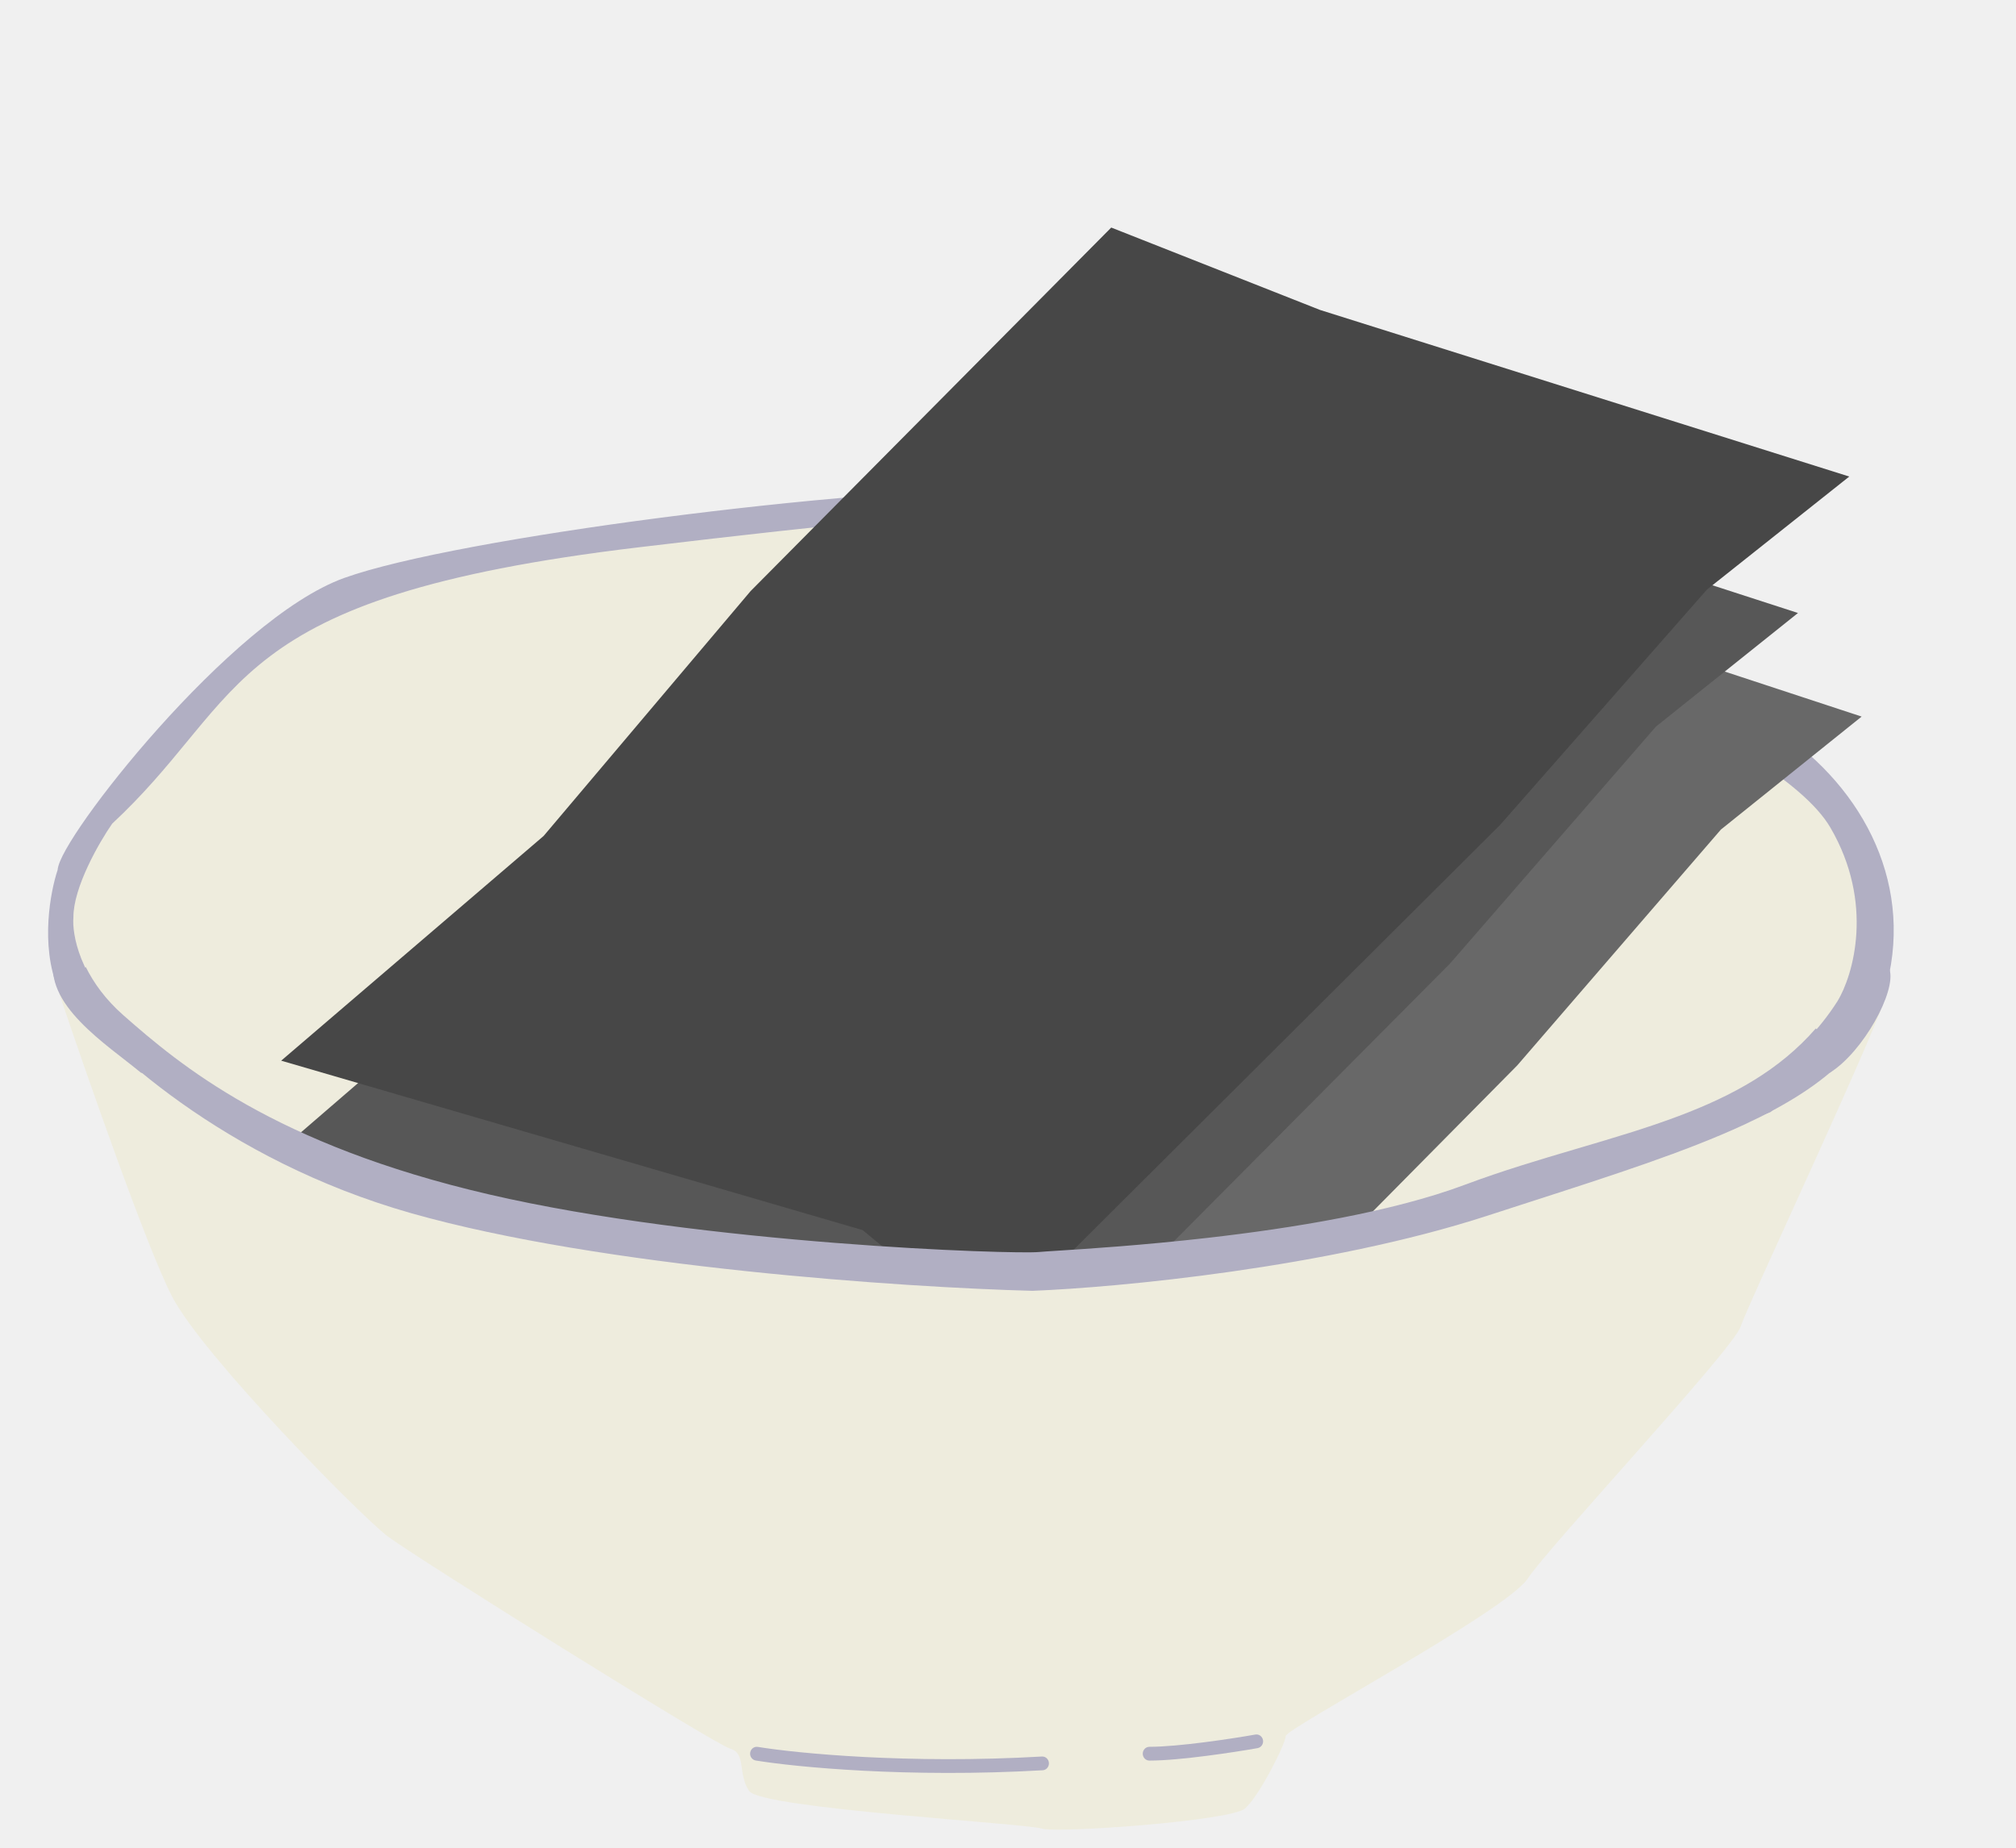
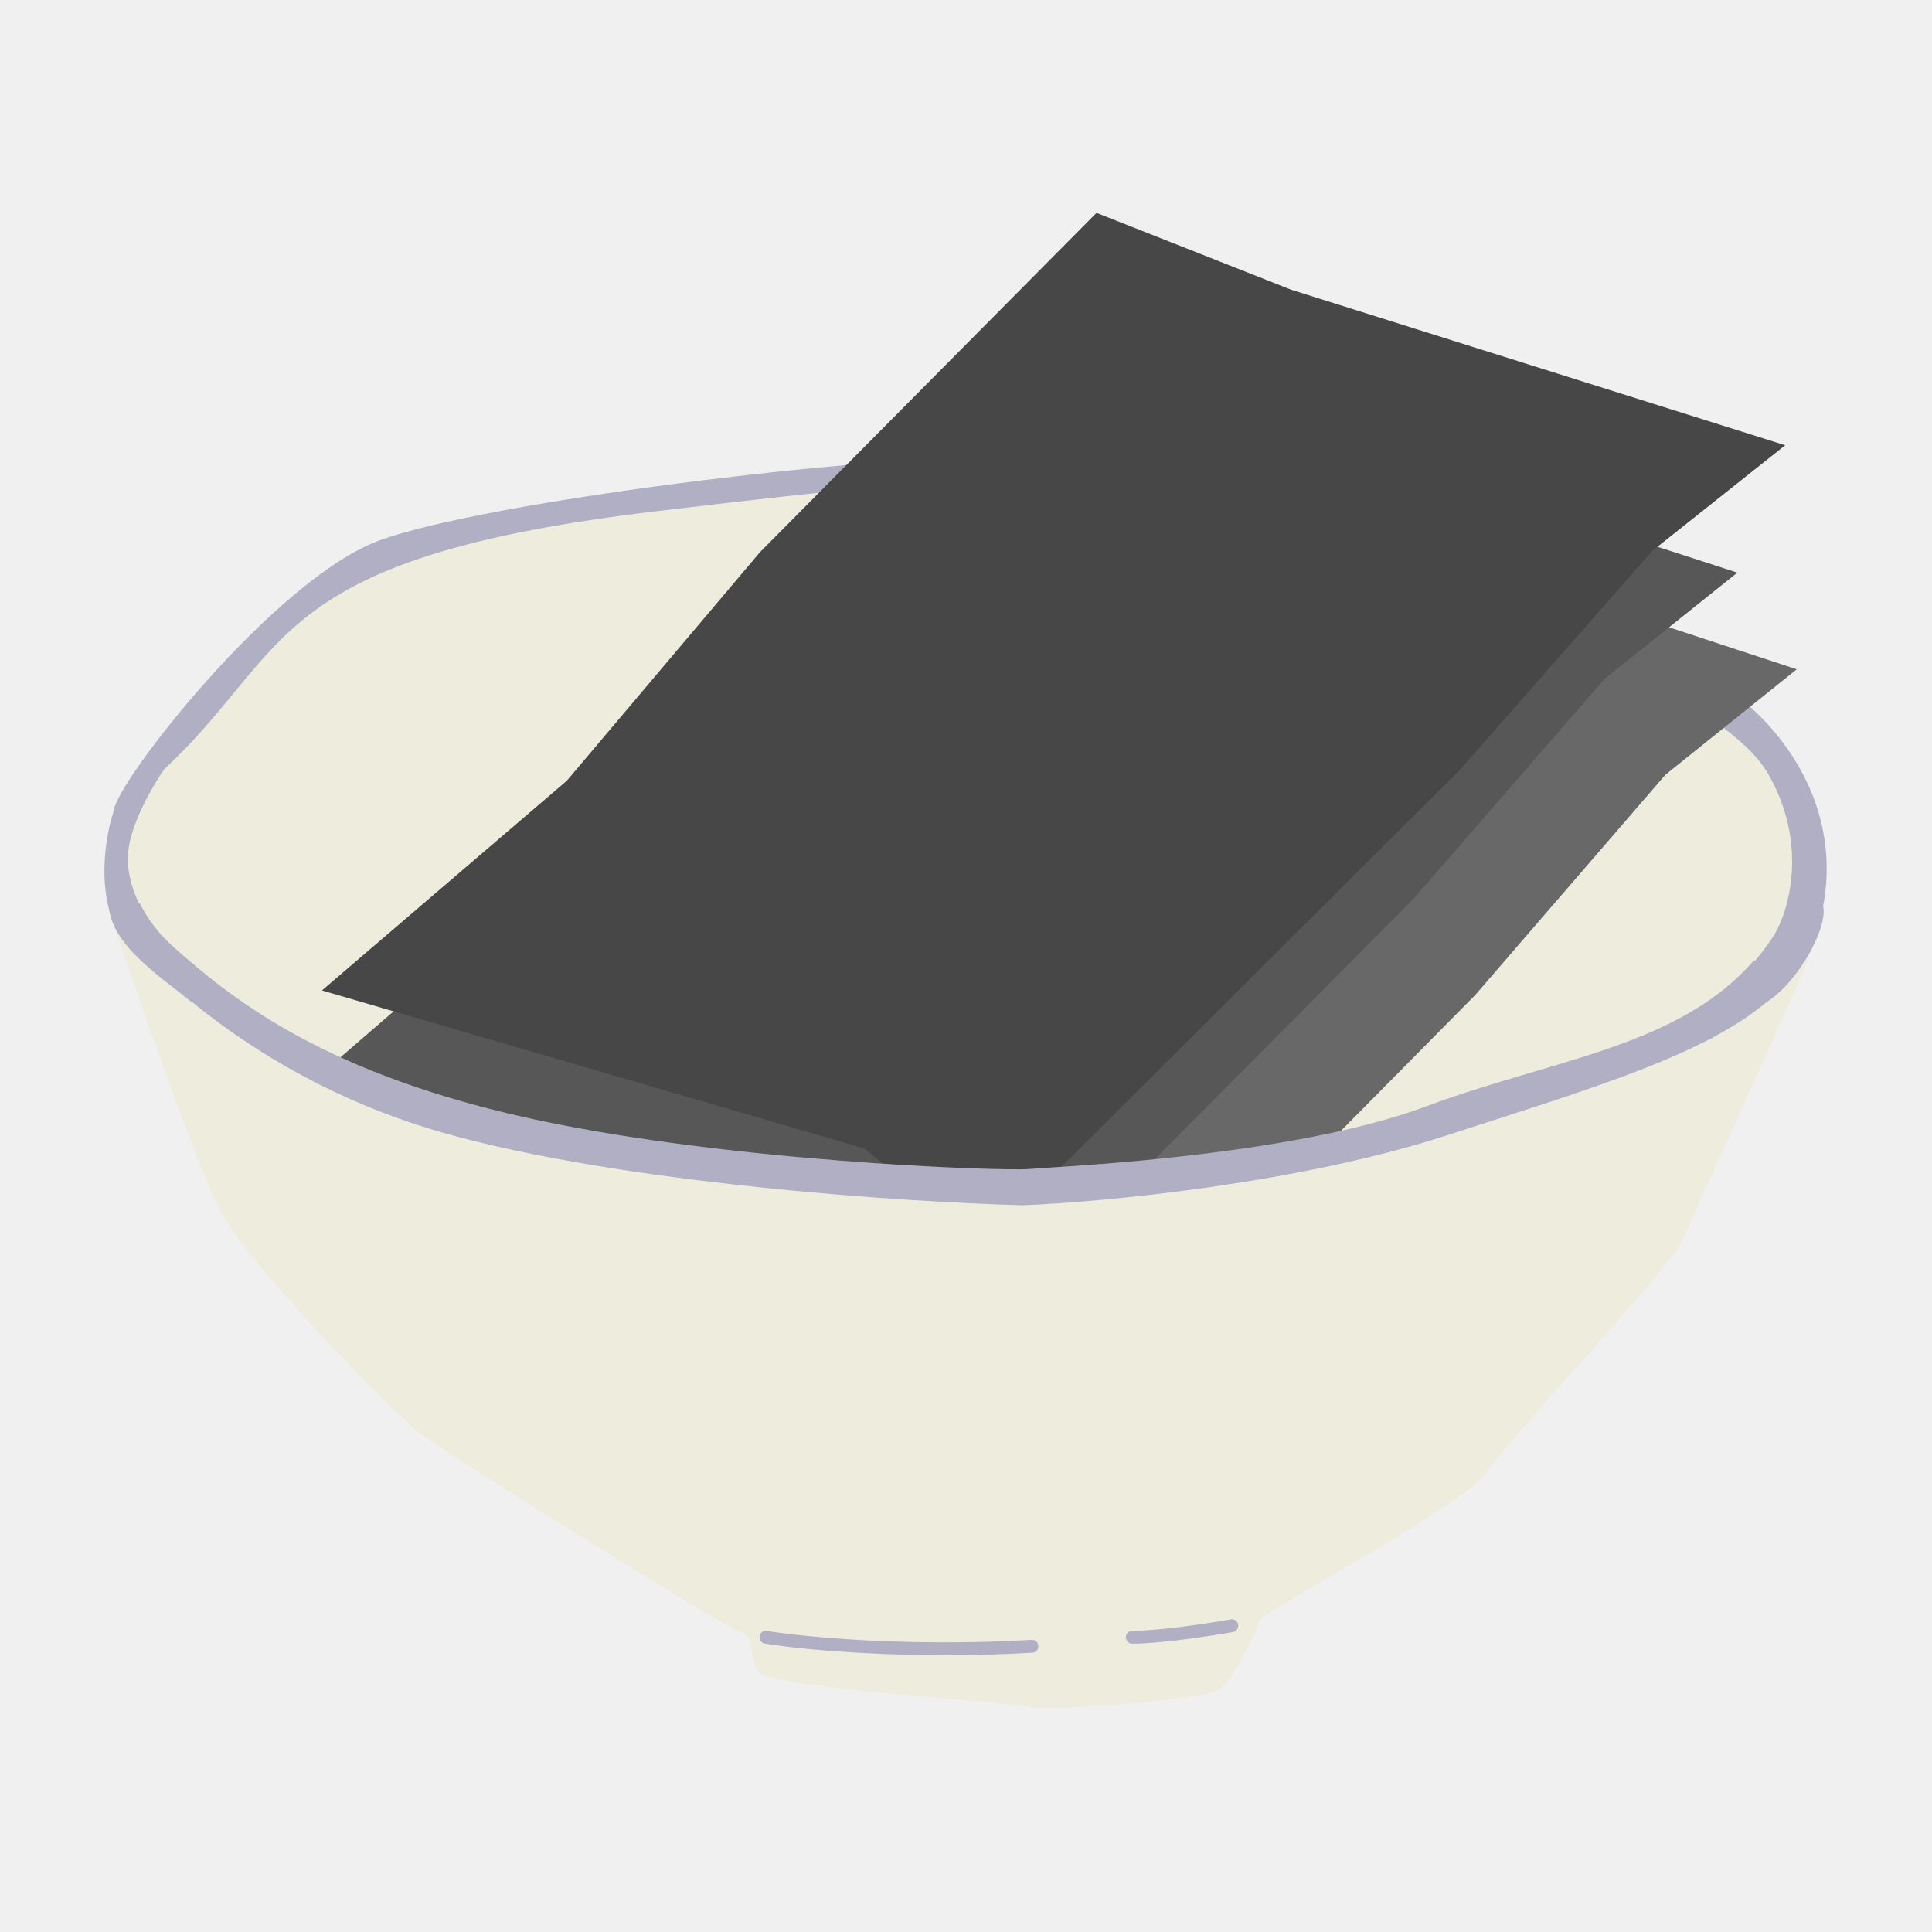
- <svg xmlns="http://www.w3.org/2000/svg" width="108" height="99" viewBox="0 0 108 99" fill="none">
-   <path d="M9.218 69.466C7.883 66.897 4.642 57.6 3.188 53.273L2.931 51.935L3.188 51.667L3.829 52.604L8.448 57.02L15.376 61.169L26.025 64.916L44.756 67.191L61.691 67.726L73.879 65.585C78.968 64.202 90.07 60.981 93.765 59.161C97.46 57.341 99.838 53.853 100.565 52.336C100.779 52.203 101.181 52.176 101.078 53.139C100.95 54.344 93.637 69.868 93.252 71.072C92.867 72.276 82.988 82.849 81.834 84.588C80.679 86.328 68.876 92.618 68.876 93.019C68.876 93.421 67.464 96.231 66.695 96.9C65.925 97.569 56.559 98.238 55.789 97.971C55.02 97.703 40.779 96.9 40.137 95.963C39.496 95.027 40.009 93.956 39.111 93.688C38.213 93.421 22.176 83.384 20.764 82.313C19.353 81.243 10.886 72.678 9.218 69.466Z" fill="#EEECDD" />
-   <path d="M22.125 64.743C11.954 61.854 5.428 55.605 3.437 52.842C2.521 50.595 3.055 47.805 3.437 46.69C3.437 45.219 12.59 33.452 18.565 31.312C24.54 29.173 45.389 26.498 55.306 26.498C65.222 26.498 91.029 36.527 95.479 39.737C99.928 42.946 102.344 48.161 100.437 53.644C98.53 59.127 90.266 61.4 79.587 64.876C71.044 67.658 59.84 68.71 55.306 68.888C48.483 68.71 32.295 67.631 22.125 64.743Z" fill="#B1AFC3" />
-   <path fill-rule="evenodd" clip-rule="evenodd" d="M35.413 27.737C42.618 26.8 50.326 26.129 55.306 26.129C57.829 26.129 61.336 26.765 65.225 27.757C69.121 28.751 73.426 30.108 77.556 31.565C81.687 33.021 85.647 34.579 88.856 35.974C92.052 37.364 94.534 38.606 95.681 39.434C100.226 42.712 102.746 48.089 100.77 53.769C99.765 56.66 97.102 58.653 93.446 60.349C90.329 61.795 86.416 63.057 82.038 64.47C81.27 64.717 80.488 64.97 79.694 65.228C71.107 68.024 59.866 69.078 55.319 69.257L55.308 69.257L55.297 69.257C48.471 69.078 32.246 67.999 22.031 65.098C11.781 62.187 5.189 55.888 3.153 53.062L3.127 53.026L3.11 52.985C2.623 51.791 2.527 50.469 2.596 49.318C2.663 48.199 2.887 47.213 3.085 46.617C3.099 46.467 3.153 46.305 3.214 46.154C3.291 45.967 3.4 45.75 3.535 45.509C3.806 45.027 4.195 44.427 4.674 43.749C5.635 42.393 6.975 40.706 8.5 39.001C10.026 37.295 11.742 35.565 13.457 34.124C15.167 32.687 16.898 31.519 18.45 30.963C21.477 29.879 28.22 28.672 35.413 27.737ZM35.502 28.469C28.298 29.405 21.628 30.605 18.681 31.661C17.245 32.175 15.591 33.28 13.904 34.697C12.222 36.111 10.53 37.815 9.02 39.503C7.511 41.191 6.189 42.855 5.246 44.186C4.774 44.852 4.401 45.429 4.148 45.881C4.021 46.107 3.928 46.295 3.868 46.443C3.837 46.517 3.817 46.576 3.805 46.621C3.799 46.644 3.795 46.661 3.793 46.674C3.792 46.685 3.792 46.69 3.792 46.69L3.792 46.69V46.754L3.771 46.814C3.591 47.339 3.369 48.281 3.305 49.364C3.241 50.434 3.332 51.614 3.747 52.657C5.725 55.377 12.173 61.534 22.218 64.387C32.339 67.261 48.478 68.34 55.303 68.519C59.832 68.34 70.989 67.289 79.481 64.525C80.281 64.264 81.066 64.011 81.835 63.763C86.217 62.349 90.082 61.102 93.157 59.675C96.779 57.995 99.202 56.11 100.103 53.518C101.941 48.233 99.631 43.18 95.276 40.039C94.199 39.263 91.786 38.047 88.582 36.654C85.39 35.266 81.445 33.715 77.328 32.263C73.211 30.811 68.927 29.461 65.056 28.473C61.178 27.485 57.74 26.867 55.306 26.867C50.369 26.867 42.695 27.533 35.502 28.469Z" fill="#B1AFC3" />
-   <path d="M6.381 54.773C3.935 52.622 3.493 50.112 3.578 49.127C3.578 47.406 5.022 44.914 5.744 43.883C13.133 37.027 11.604 31.65 34.153 28.961C56.702 26.272 57.594 26.675 67.785 29.633C77.977 32.591 95.303 38.909 98.36 44.152C100.806 48.347 99.634 52.353 98.742 53.832C94.538 60.419 86.513 60.957 78.614 63.915C70.716 66.872 57.084 67.41 55.683 67.544C54.282 67.679 37.72 67.141 26.127 64.452C14.534 61.764 9.438 57.462 6.381 54.773Z" fill="#EEECDD" />
-   <path fill-rule="evenodd" clip-rule="evenodd" d="M67.403 29.139C67.56 29.185 67.719 29.231 67.881 29.278C72.987 30.76 79.881 33.083 85.885 35.696C88.887 37.001 91.675 38.383 93.909 39.771C96.128 41.151 97.851 42.568 98.664 43.961C101.194 48.3 99.99 52.458 99.043 54.028L99.038 54.036L99.038 54.036C96.876 57.424 93.736 59.241 90.185 60.581C88.449 61.236 86.603 61.781 84.72 62.336L84.597 62.373C82.667 62.942 80.696 63.527 78.734 64.261C74.743 65.756 69.325 66.633 64.751 67.155C61.255 67.553 58.199 67.748 56.664 67.846C56.196 67.876 55.87 67.897 55.716 67.912C55.337 67.948 54.013 67.938 52.091 67.865C50.156 67.791 47.587 67.652 44.7 67.425C38.929 66.971 31.871 66.162 26.05 64.812C14.385 62.107 9.239 57.769 6.152 55.054C3.631 52.838 3.134 50.226 3.223 49.11C3.228 48.166 3.618 47.057 4.071 46.085C4.533 45.096 5.085 44.197 5.457 43.666L5.479 43.635L5.508 43.608C7.163 42.072 8.364 40.613 9.507 39.225C9.625 39.082 9.743 38.939 9.86 38.797C11.11 37.284 12.339 35.857 14.055 34.561C17.491 31.966 22.82 29.941 34.113 28.595C45.38 27.251 51.267 26.676 55.614 26.811C59.84 26.943 62.61 27.747 67.403 29.139ZM55.593 27.548C51.308 27.415 45.476 27.982 34.194 29.327C22.937 30.669 17.757 32.677 14.472 35.158C12.828 36.399 11.644 37.77 10.398 39.278C10.281 39.419 10.164 39.562 10.045 39.706C8.91 41.085 7.687 42.571 6.009 44.132C5.659 44.636 5.142 45.482 4.71 46.407C4.264 47.363 3.933 48.353 3.933 49.127V49.143L3.932 49.159C3.857 50.024 4.251 52.417 6.61 54.491C9.638 57.154 14.683 61.42 26.204 64.093C31.976 65.431 38.995 66.236 44.754 66.689C47.631 66.916 50.191 67.054 52.117 67.128C54.056 67.201 55.328 67.208 55.65 67.177C55.83 67.16 56.186 67.137 56.687 67.105C58.244 67.006 61.208 66.817 64.673 66.422C69.24 65.901 74.587 65.031 78.494 63.568C80.482 62.823 82.476 62.232 84.403 61.663L84.514 61.63C86.406 61.072 88.231 60.534 89.943 59.888C93.428 58.573 96.403 56.828 98.444 53.632C99.281 52.241 100.417 48.39 98.057 44.343C97.341 43.115 95.751 41.776 93.544 40.404C91.351 39.041 88.597 37.675 85.611 36.376C79.641 33.779 72.776 31.464 67.69 29.988C67.538 29.944 67.389 29.901 67.241 29.858C62.425 28.459 59.732 27.677 55.593 27.548Z" fill="#B1AFC3" />
-   <path fill-rule="evenodd" clip-rule="evenodd" d="M40.189 93.999C40.22 93.798 40.401 93.661 40.595 93.693C42.677 94.035 48.661 94.622 55.818 94.208C56.014 94.197 56.181 94.353 56.192 94.556C56.203 94.759 56.053 94.933 55.857 94.945C48.651 95.362 42.616 94.772 40.484 94.421C40.291 94.389 40.158 94.201 40.189 93.999Z" fill="#B1AFC3" />
-   <path fill-rule="evenodd" clip-rule="evenodd" d="M67.661 93.332C67.694 93.533 67.564 93.724 67.371 93.758C66.128 93.978 63.209 94.425 61.574 94.425C61.378 94.425 61.219 94.26 61.219 94.057C61.219 93.853 61.378 93.688 61.574 93.688C63.141 93.688 66.004 93.252 67.251 93.031C67.445 92.997 67.628 93.132 67.661 93.332Z" fill="#B1AFC3" />
-   <path d="M41.179 44.01L60.237 24.501L71.413 29.078L99.73 38.394L92.19 44.448L81.279 57.086L54.259 84.411L47.474 78.701L16.375 69.206L30.261 57.17L41.179 44.01Z" fill="#686868" />
-   <path d="M37.325 38.681L56.587 19.07L67.829 23.615L96.321 32.844L88.706 38.936L77.674 51.633L50.366 79.101L43.55 73.406L12.257 64.007L26.284 51.901L37.325 38.681Z" fill="#575757" />
-   <path d="M40.209 31.672L59.531 12.192L70.714 16.606L99.068 25.533L91.439 31.594L80.363 44.198L52.972 71.485L46.211 65.907L15.064 56.83L29.122 44.791L40.209 31.672Z" fill="#474747" />
-   <path d="M9.218 69.371C7.883 66.801 4.642 57.505 3.188 53.178L2.931 51.839L3.188 51.572L3.829 52.509L8.448 56.925L15.376 61.073L26.025 64.82L44.756 67.096L61.691 67.631L73.879 65.49C78.968 64.107 90.07 60.886 93.765 59.066C97.46 57.246 99.838 53.758 100.565 52.241C100.779 52.107 101.181 52.08 101.078 53.044C100.95 54.248 93.637 69.772 93.252 70.976C92.867 72.181 82.988 82.753 81.834 84.493C80.679 86.233 68.876 92.522 68.876 92.924C68.876 93.325 67.464 96.136 66.695 96.805C65.925 97.474 56.559 98.143 55.789 97.875C55.02 97.608 40.779 96.805 40.137 95.868C39.496 94.931 40.009 93.861 39.111 93.593C38.213 93.325 22.176 83.288 20.764 82.218C19.353 81.147 10.886 72.582 9.218 69.371Z" fill="#EEECDD" />
-   <path fill-rule="evenodd" clip-rule="evenodd" d="M40.189 93.904C40.22 93.703 40.401 93.566 40.595 93.597C42.677 93.939 48.661 94.527 55.818 94.113C56.014 94.102 56.181 94.257 56.192 94.46C56.203 94.664 56.053 94.838 55.857 94.849C48.651 95.266 42.616 94.676 40.484 94.326C40.291 94.294 40.158 94.105 40.189 93.904Z" fill="#B1AFC3" />
-   <path fill-rule="evenodd" clip-rule="evenodd" d="M67.661 93.237C67.694 93.438 67.564 93.629 67.371 93.663C66.128 93.883 63.209 94.331 61.574 94.331C61.378 94.331 61.219 94.165 61.219 93.962C61.219 93.758 61.378 93.593 61.574 93.593C63.141 93.593 66.004 93.157 67.251 92.936C67.445 92.902 67.628 93.037 67.661 93.237Z" fill="#B1AFC3" />
-   <path fill-rule="evenodd" clip-rule="evenodd" d="M4.598 51.814L4.065 52.344C4.518 53.203 5.186 54.11 6.152 54.959C9.239 57.674 14.385 62.012 26.05 64.717C31.871 66.067 38.929 66.875 44.7 67.329C47.587 67.557 50.156 67.696 52.091 67.769C54.013 67.843 55.337 67.853 55.715 67.816C55.87 67.802 56.196 67.781 56.664 67.751L56.664 67.751C58.199 67.653 61.255 67.458 64.751 67.059C69.325 66.538 74.743 65.661 78.734 64.166C80.696 63.432 82.667 62.847 84.597 62.277L84.72 62.241C86.603 61.685 88.449 61.141 90.185 60.486C93.104 59.385 95.745 57.961 97.793 55.607L97.274 55.104C95.333 57.338 92.811 58.71 89.943 59.792C88.231 60.438 86.406 60.977 84.514 61.535L84.514 61.535L84.403 61.568C82.475 62.137 80.482 62.728 78.494 63.472C74.587 64.936 69.24 65.806 64.673 66.326C61.208 66.721 58.244 66.911 56.687 67.01C56.186 67.042 55.83 67.065 55.65 67.082C55.328 67.113 54.056 67.106 52.117 67.032C50.191 66.959 47.631 66.821 44.754 66.594C38.995 66.141 31.976 65.336 26.204 63.997C14.683 61.325 9.638 57.059 6.61 54.396C5.644 53.547 5.008 52.644 4.598 51.814Z" fill="#B1AFC3" />
-   <path fill-rule="evenodd" clip-rule="evenodd" d="M3.79 52.619L3.274 53.132C5.442 56.032 11.976 62.147 22.031 65.003C32.246 67.904 48.471 68.983 55.297 69.161L55.308 69.162L55.319 69.161C59.867 68.982 71.107 67.929 79.694 65.133C80.488 64.874 81.27 64.622 82.038 64.374C86.416 62.962 90.33 61.7 93.447 60.254C95.684 59.216 97.549 58.067 98.89 56.669L98.371 56.166C97.127 57.456 95.365 58.556 93.157 59.58C90.082 61.007 86.217 62.254 81.836 63.667C81.066 63.916 80.281 64.169 79.482 64.429C70.989 67.194 59.832 68.245 55.304 68.424C48.478 68.245 32.339 67.166 22.219 64.292C12.244 61.459 5.816 55.368 3.79 52.619Z" fill="#B1AFC3" />
-   <path d="M3.641 53.32L4.706 52.582L8.254 56.27L13.577 59.957L22.448 63.644L36.288 66.225L49.417 67.331L61.483 66.963L74.257 65.119L85.258 61.8L93.774 58.482L97.323 55.532L98.388 56.638L94.839 59.588L87.032 62.538L73.903 66.594L62.192 68.438L54.385 68.806L37.352 67.7L23.513 65.119L14.996 62.169L9.319 58.113L3.641 53.32Z" fill="#B1AFC3" />
-   <path d="M2.931 51.203C2.222 53.784 5.77 55.996 7.545 57.471L8.964 57.84L6.835 55.996L3.996 51.94C3.878 51.08 3.351 49.676 2.931 51.203Z" fill="#B1AFC3" />
-   <path d="M101.226 51.941C101.601 53.108 99.807 56.365 98.033 57.472L96.258 57.103L98.033 54.891L99.807 52.309C100.162 51.941 100.942 51.056 101.226 51.941Z" fill="#B1AFC3" />
+ <svg xmlns="http://www.w3.org/2000/svg" width="112" height="112" viewBox="0 0 112 112" fill="none">
+   <g clip-path="url(#clip0_424_10349)">
+     <path d="M12.759 70.176C11.412 67.582 8.138 58.194 6.67 53.825L6.411 52.473L6.67 52.203L7.318 53.149L11.982 57.608L18.978 61.798L29.731 65.582L48.646 67.879L65.747 68.419L78.055 66.257C83.194 64.861 94.404 61.608 98.135 59.771C101.867 57.933 104.268 54.41 105.002 52.879C105.218 52.743 105.624 52.716 105.52 53.689C105.39 54.906 98.006 70.582 97.617 71.798C97.229 73.014 87.253 83.69 86.087 85.447C84.921 87.203 73.002 93.555 73.002 93.96C73.002 94.366 71.577 97.204 70.799 97.879C70.022 98.555 60.565 99.231 59.787 98.96C59.01 98.69 44.629 97.879 43.982 96.933C43.334 95.987 43.852 94.906 42.945 94.636C42.038 94.366 25.844 84.23 24.419 83.149C22.994 82.068 14.443 73.419 12.759 70.176Z" fill="#EEECDD" />
+     <path d="M25.793 65.407C15.522 62.49 8.932 56.18 6.921 53.389C5.997 51.12 6.536 48.303 6.921 47.177C6.921 45.692 16.164 33.809 22.198 31.648C28.232 29.488 49.285 26.787 59.299 26.787C69.312 26.787 95.372 36.915 99.866 40.156C104.359 43.396 106.798 48.663 104.872 54.199C102.947 59.735 94.602 62.031 83.819 65.542C75.192 68.35 63.877 69.413 59.299 69.593C52.409 69.413 36.063 68.323 25.793 65.407Z" fill="#B1AFC3" />
+     <path fill-rule="evenodd" clip-rule="evenodd" d="M39.212 28.038C46.486 27.092 54.27 26.415 59.299 26.415C61.847 26.415 65.388 27.057 69.315 28.059C73.25 29.062 77.597 30.433 81.767 31.903C85.939 33.374 89.938 34.947 93.178 36.356C96.406 37.76 98.911 39.014 100.07 39.849C104.659 43.16 107.204 48.59 105.209 54.325C104.194 57.245 101.505 59.257 97.813 60.97C94.666 62.43 90.714 63.705 86.293 65.131C85.518 65.381 84.728 65.636 83.926 65.897C75.255 68.72 63.904 69.784 59.312 69.965L59.301 69.965L59.29 69.965C52.397 69.785 36.013 68.695 25.698 65.766C15.347 62.826 8.691 56.465 6.635 53.612L6.608 53.576L6.591 53.534C6.1 52.328 6.003 50.993 6.073 49.831C6.14 48.7 6.367 47.705 6.567 47.103C6.581 46.951 6.635 46.788 6.697 46.636C6.774 46.447 6.884 46.227 7.021 45.984C7.294 45.498 7.687 44.891 8.171 44.207C9.141 42.838 10.494 41.135 12.035 39.412C13.575 37.69 15.309 35.943 17.04 34.488C18.767 33.037 20.514 31.858 22.081 31.296C25.139 30.201 31.947 28.983 39.212 28.038ZM39.301 28.777C32.026 29.723 25.291 30.935 22.315 32C20.865 32.52 19.195 33.635 17.491 35.067C15.793 36.494 14.084 38.215 12.56 39.919C11.035 41.624 9.7 43.305 8.748 44.649C8.272 45.321 7.896 45.904 7.64 46.36C7.512 46.588 7.418 46.778 7.356 46.927C7.326 47.002 7.306 47.062 7.293 47.108C7.287 47.13 7.284 47.148 7.282 47.16C7.28 47.172 7.28 47.177 7.28 47.177L7.28 47.177V47.241L7.259 47.302C7.078 47.832 6.853 48.783 6.788 49.877C6.723 50.958 6.816 52.149 7.235 53.202C9.232 55.949 15.743 62.167 25.887 65.047C36.107 67.95 52.404 69.039 59.297 69.22C63.87 69.039 75.136 67.978 83.712 65.186C84.519 64.924 85.312 64.668 86.089 64.417C90.513 62.99 94.416 61.73 97.521 60.29C101.179 58.593 103.625 56.689 104.535 54.072C106.392 48.735 104.059 43.633 99.661 40.461C98.574 39.677 96.136 38.45 92.901 37.043C89.678 35.641 85.695 34.075 81.537 32.609C77.38 31.142 73.053 29.779 69.145 28.782C65.229 27.783 61.757 27.16 59.299 27.16C54.314 27.16 46.564 27.832 39.301 28.777Z" fill="#B1AFC3" />
+     <path d="M9.894 55.339C7.424 53.167 6.978 50.633 7.064 49.637C7.064 47.9 8.522 45.384 9.251 44.343C16.712 37.419 15.169 31.989 37.939 29.274C60.709 26.559 61.609 26.966 71.901 29.953C82.192 32.939 99.688 39.32 102.775 44.614C105.245 48.85 104.062 52.895 103.161 54.389C98.916 61.041 90.812 61.584 82.836 64.57C74.86 67.557 61.095 68.1 59.68 68.236C58.265 68.371 41.541 67.829 29.834 65.113C18.128 62.398 12.982 58.054 9.894 55.339Z" fill="#EEECDD" />
+     <path fill-rule="evenodd" clip-rule="evenodd" d="M71.514 29.454C71.673 29.5 71.834 29.547 71.997 29.594C77.153 31.09 84.115 33.437 90.178 36.075C93.209 37.393 96.025 38.788 98.28 40.19C100.522 41.584 102.261 43.014 103.082 44.421C105.637 48.802 104.421 53.001 103.465 54.586L103.46 54.594L103.46 54.594C101.276 58.016 98.106 59.851 94.52 61.204C92.767 61.865 90.903 62.415 89.001 62.977L88.877 63.013C86.928 63.588 84.938 64.179 82.957 64.921C78.927 66.43 73.456 67.316 68.837 67.842C65.307 68.245 62.22 68.442 60.67 68.54C60.198 68.57 59.869 68.591 59.713 68.606C59.331 68.643 57.993 68.633 56.053 68.559C54.098 68.485 51.505 68.344 48.589 68.115C42.762 67.656 35.635 66.84 29.756 65.477C17.977 62.745 12.78 58.365 9.663 55.623C7.118 53.385 6.616 50.748 6.706 49.621C6.71 48.667 7.104 47.548 7.562 46.566C8.028 45.568 8.586 44.66 8.962 44.124L8.984 44.092L9.013 44.065C10.684 42.514 11.897 41.041 13.051 39.639C13.171 39.494 13.289 39.35 13.408 39.207C14.67 37.679 15.911 36.237 17.644 34.929C21.113 32.309 26.495 30.264 37.898 28.904C49.275 27.547 55.221 26.966 59.61 27.103C63.878 27.236 66.675 28.048 71.514 29.454ZM59.589 27.847C55.262 27.712 49.372 28.285 37.98 29.644C26.613 30.999 21.382 33.027 18.065 35.531C16.405 36.785 15.209 38.169 13.951 39.692C13.833 39.835 13.714 39.979 13.595 40.124C12.448 41.517 11.213 43.018 9.519 44.594C9.165 45.103 8.643 45.957 8.207 46.891C7.756 47.857 7.423 48.856 7.423 49.637V49.654L7.421 49.67C7.346 50.544 7.744 52.96 10.126 55.055C13.183 57.743 18.278 62.052 29.912 64.75C35.741 66.102 42.828 66.915 48.643 67.372C51.549 67.601 54.134 67.741 56.079 67.815C58.037 67.889 59.321 67.896 59.647 67.865C59.829 67.847 60.188 67.825 60.693 67.792C62.266 67.692 65.259 67.501 68.758 67.102C73.369 66.576 78.769 65.697 82.714 64.22C84.722 63.468 86.735 62.871 88.682 62.297L88.794 62.264C90.704 61.7 92.547 61.156 94.275 60.504C97.795 59.176 100.799 57.415 102.86 54.187C103.705 52.782 104.852 48.894 102.469 44.807C101.746 43.567 100.141 42.215 97.912 40.829C95.697 39.453 92.916 38.073 89.901 36.761C83.872 34.139 76.94 31.802 71.805 30.311C71.651 30.267 71.5 30.223 71.351 30.18C66.488 28.767 63.768 27.977 59.589 27.847Z" fill="#B1AFC3" />
+     <path fill-rule="evenodd" clip-rule="evenodd" d="M44.034 94.95C44.065 94.747 44.248 94.609 44.444 94.641C46.546 94.986 52.59 95.579 59.816 95.161C60.014 95.15 60.183 95.307 60.194 95.512C60.205 95.718 60.054 95.893 59.856 95.905C52.579 96.326 46.485 95.73 44.332 95.376C44.136 95.344 44.003 95.153 44.034 94.95Z" fill="#B1AFC3" />
+     <path fill-rule="evenodd" clip-rule="evenodd" d="M71.775 94.277C71.808 94.479 71.677 94.672 71.482 94.706C70.227 94.929 67.28 95.38 65.629 95.38C65.431 95.38 65.271 95.214 65.271 95.008C65.271 94.802 65.431 94.636 65.629 94.636C67.211 94.636 70.102 94.195 71.362 93.972C71.557 93.938 71.742 94.074 71.775 94.277Z" fill="#B1AFC3" />
+     <path d="M45.033 44.471L64.279 24.77L75.564 29.392L104.159 38.8L96.545 44.913L85.527 57.675L58.242 85.268L51.39 79.502L19.987 69.914L34.009 57.76L45.033 44.471Z" fill="#686868" />
+     <path d="M41.142 39.09L60.593 19.287L71.945 23.876L100.717 33.196L93.027 39.347L81.886 52.169L54.311 79.906L47.428 74.155L15.828 64.664L29.993 52.439L41.142 39.09Z" fill="#575757" />
+     <path d="M44.054 32.012L63.566 12.341L74.858 16.798L103.49 25.813L95.786 31.933L84.602 44.661L56.943 72.215L50.115 66.582L18.663 57.417L32.859 45.26L44.054 32.012Z" fill="#474747" />
+     <path d="M12.759 70.08C11.412 67.485 8.138 58.098 6.67 53.728L6.411 52.377L6.67 52.107L7.318 53.053L11.982 57.512L18.978 61.701L29.731 65.485L48.646 67.783L65.747 68.323L78.055 66.161C83.194 64.764 94.404 61.512 98.136 59.674C101.867 57.837 104.268 54.314 105.002 52.782C105.218 52.647 105.624 52.62 105.52 53.593C105.391 54.809 98.006 70.485 97.617 71.702C97.229 72.918 87.253 83.594 86.087 85.35C84.921 87.107 73.002 93.459 73.002 93.864C73.002 94.269 71.577 97.107 70.8 97.783C70.022 98.459 60.565 99.134 59.787 98.864C59.01 98.594 44.63 97.783 43.982 96.837C43.334 95.891 43.852 94.81 42.945 94.54C42.038 94.269 25.844 84.134 24.419 83.053C22.994 81.972 14.443 73.323 12.759 70.08Z" fill="#EEECDD" />
+     <path fill-rule="evenodd" clip-rule="evenodd" d="M44.034 94.854C44.065 94.651 44.248 94.512 44.444 94.544C46.546 94.89 52.59 95.483 59.816 95.065C60.014 95.053 60.183 95.211 60.194 95.416C60.205 95.621 60.054 95.797 59.856 95.808C52.579 96.23 46.485 95.634 44.332 95.28C44.136 95.248 44.003 95.057 44.034 94.854Z" fill="#B1AFC3" />
+     <path fill-rule="evenodd" clip-rule="evenodd" d="M71.775 94.181C71.809 94.384 71.677 94.576 71.482 94.611C70.227 94.833 67.28 95.285 65.629 95.285C65.431 95.285 65.271 95.118 65.271 94.912C65.271 94.707 65.431 94.54 65.629 94.54C67.211 94.54 70.102 94.1 71.362 93.876C71.557 93.842 71.742 93.978 71.775 94.181Z" fill="#B1AFC3" />
+     <path fill-rule="evenodd" clip-rule="evenodd" d="M8.094 52.351L7.556 52.887C8.013 53.754 8.688 54.67 9.663 55.527C12.78 58.269 17.977 62.649 29.756 65.381C35.635 66.744 42.762 67.56 48.589 68.019C51.505 68.248 54.098 68.389 56.053 68.463C57.993 68.537 59.331 68.547 59.713 68.511C59.869 68.496 60.198 68.475 60.67 68.444L60.671 68.444C62.221 68.346 65.307 68.149 68.837 67.746C73.456 67.22 78.927 66.334 82.957 64.825C84.938 64.083 86.928 63.492 88.877 62.917L89.001 62.881C90.903 62.319 92.767 61.769 94.52 61.108C97.468 59.996 100.134 58.558 102.203 56.181L101.679 55.674C99.719 57.929 97.172 59.315 94.275 60.408C92.547 61.06 90.705 61.604 88.794 62.168L88.794 62.168L88.682 62.201C86.735 62.775 84.722 63.372 82.714 64.124C78.769 65.602 73.37 66.48 68.758 67.006C65.259 67.405 62.266 67.596 60.694 67.696C60.188 67.729 59.829 67.752 59.647 67.769C59.321 67.8 58.038 67.793 56.079 67.719C54.134 67.645 51.549 67.505 48.644 67.276C42.828 66.819 35.741 66.006 29.913 64.654C18.278 61.956 13.184 57.648 10.126 54.959C9.15 54.101 8.508 53.189 8.094 52.351Z" fill="#B1AFC3" />
+     <path fill-rule="evenodd" clip-rule="evenodd" d="M7.278 53.164L6.757 53.682C8.946 56.61 15.545 62.786 25.698 65.67C36.013 68.599 52.397 69.689 59.29 69.869L59.301 69.869L59.313 69.869C63.905 69.688 75.255 68.624 83.926 65.801C84.728 65.54 85.518 65.285 86.293 65.035C90.714 63.609 94.666 62.334 97.814 60.874C100.073 59.826 101.956 58.666 103.311 57.254L102.786 56.746C101.53 58.048 99.751 59.159 97.522 60.194C94.416 61.634 90.513 62.893 86.089 64.321C85.312 64.572 84.519 64.827 83.712 65.09C75.136 67.882 63.87 68.943 59.297 69.124C52.404 68.943 36.107 67.854 25.887 64.951C15.815 62.091 9.324 55.94 7.278 53.164Z" fill="#B1AFC3" />
+     <path d="M7.128 53.872L8.203 53.127L11.786 56.851L17.161 60.574L26.12 64.297L40.095 66.904L53.353 68.021L65.536 67.648L78.436 65.787L89.545 62.436L98.145 59.085L101.728 56.106L102.803 57.223L99.22 60.202L91.336 63.18L78.078 67.276L66.253 69.138L58.37 69.51L41.17 68.393L27.195 65.787L18.595 62.808L12.861 58.712L7.128 53.872Z" fill="#B1AFC3" />
+     <path d="M6.411 51.734C5.694 54.341 9.278 56.575 11.069 58.064L12.503 58.437L10.353 56.575L7.486 52.479C7.367 51.61 6.835 50.192 6.411 51.734Z" fill="#B1AFC3" />
+     <path d="M105.67 52.479C106.048 53.658 104.236 56.947 102.445 58.065L100.653 57.692L102.445 55.458L104.236 52.852C104.595 52.479 105.383 51.586 105.67 52.479Z" fill="#B1AFC3" />
+   </g>
+   <defs>
+     <clipPath id="clip0_424_10349">
+       <rect width="112" height="112" fill="white" />
+     </clipPath>
+   </defs>
</svg>
